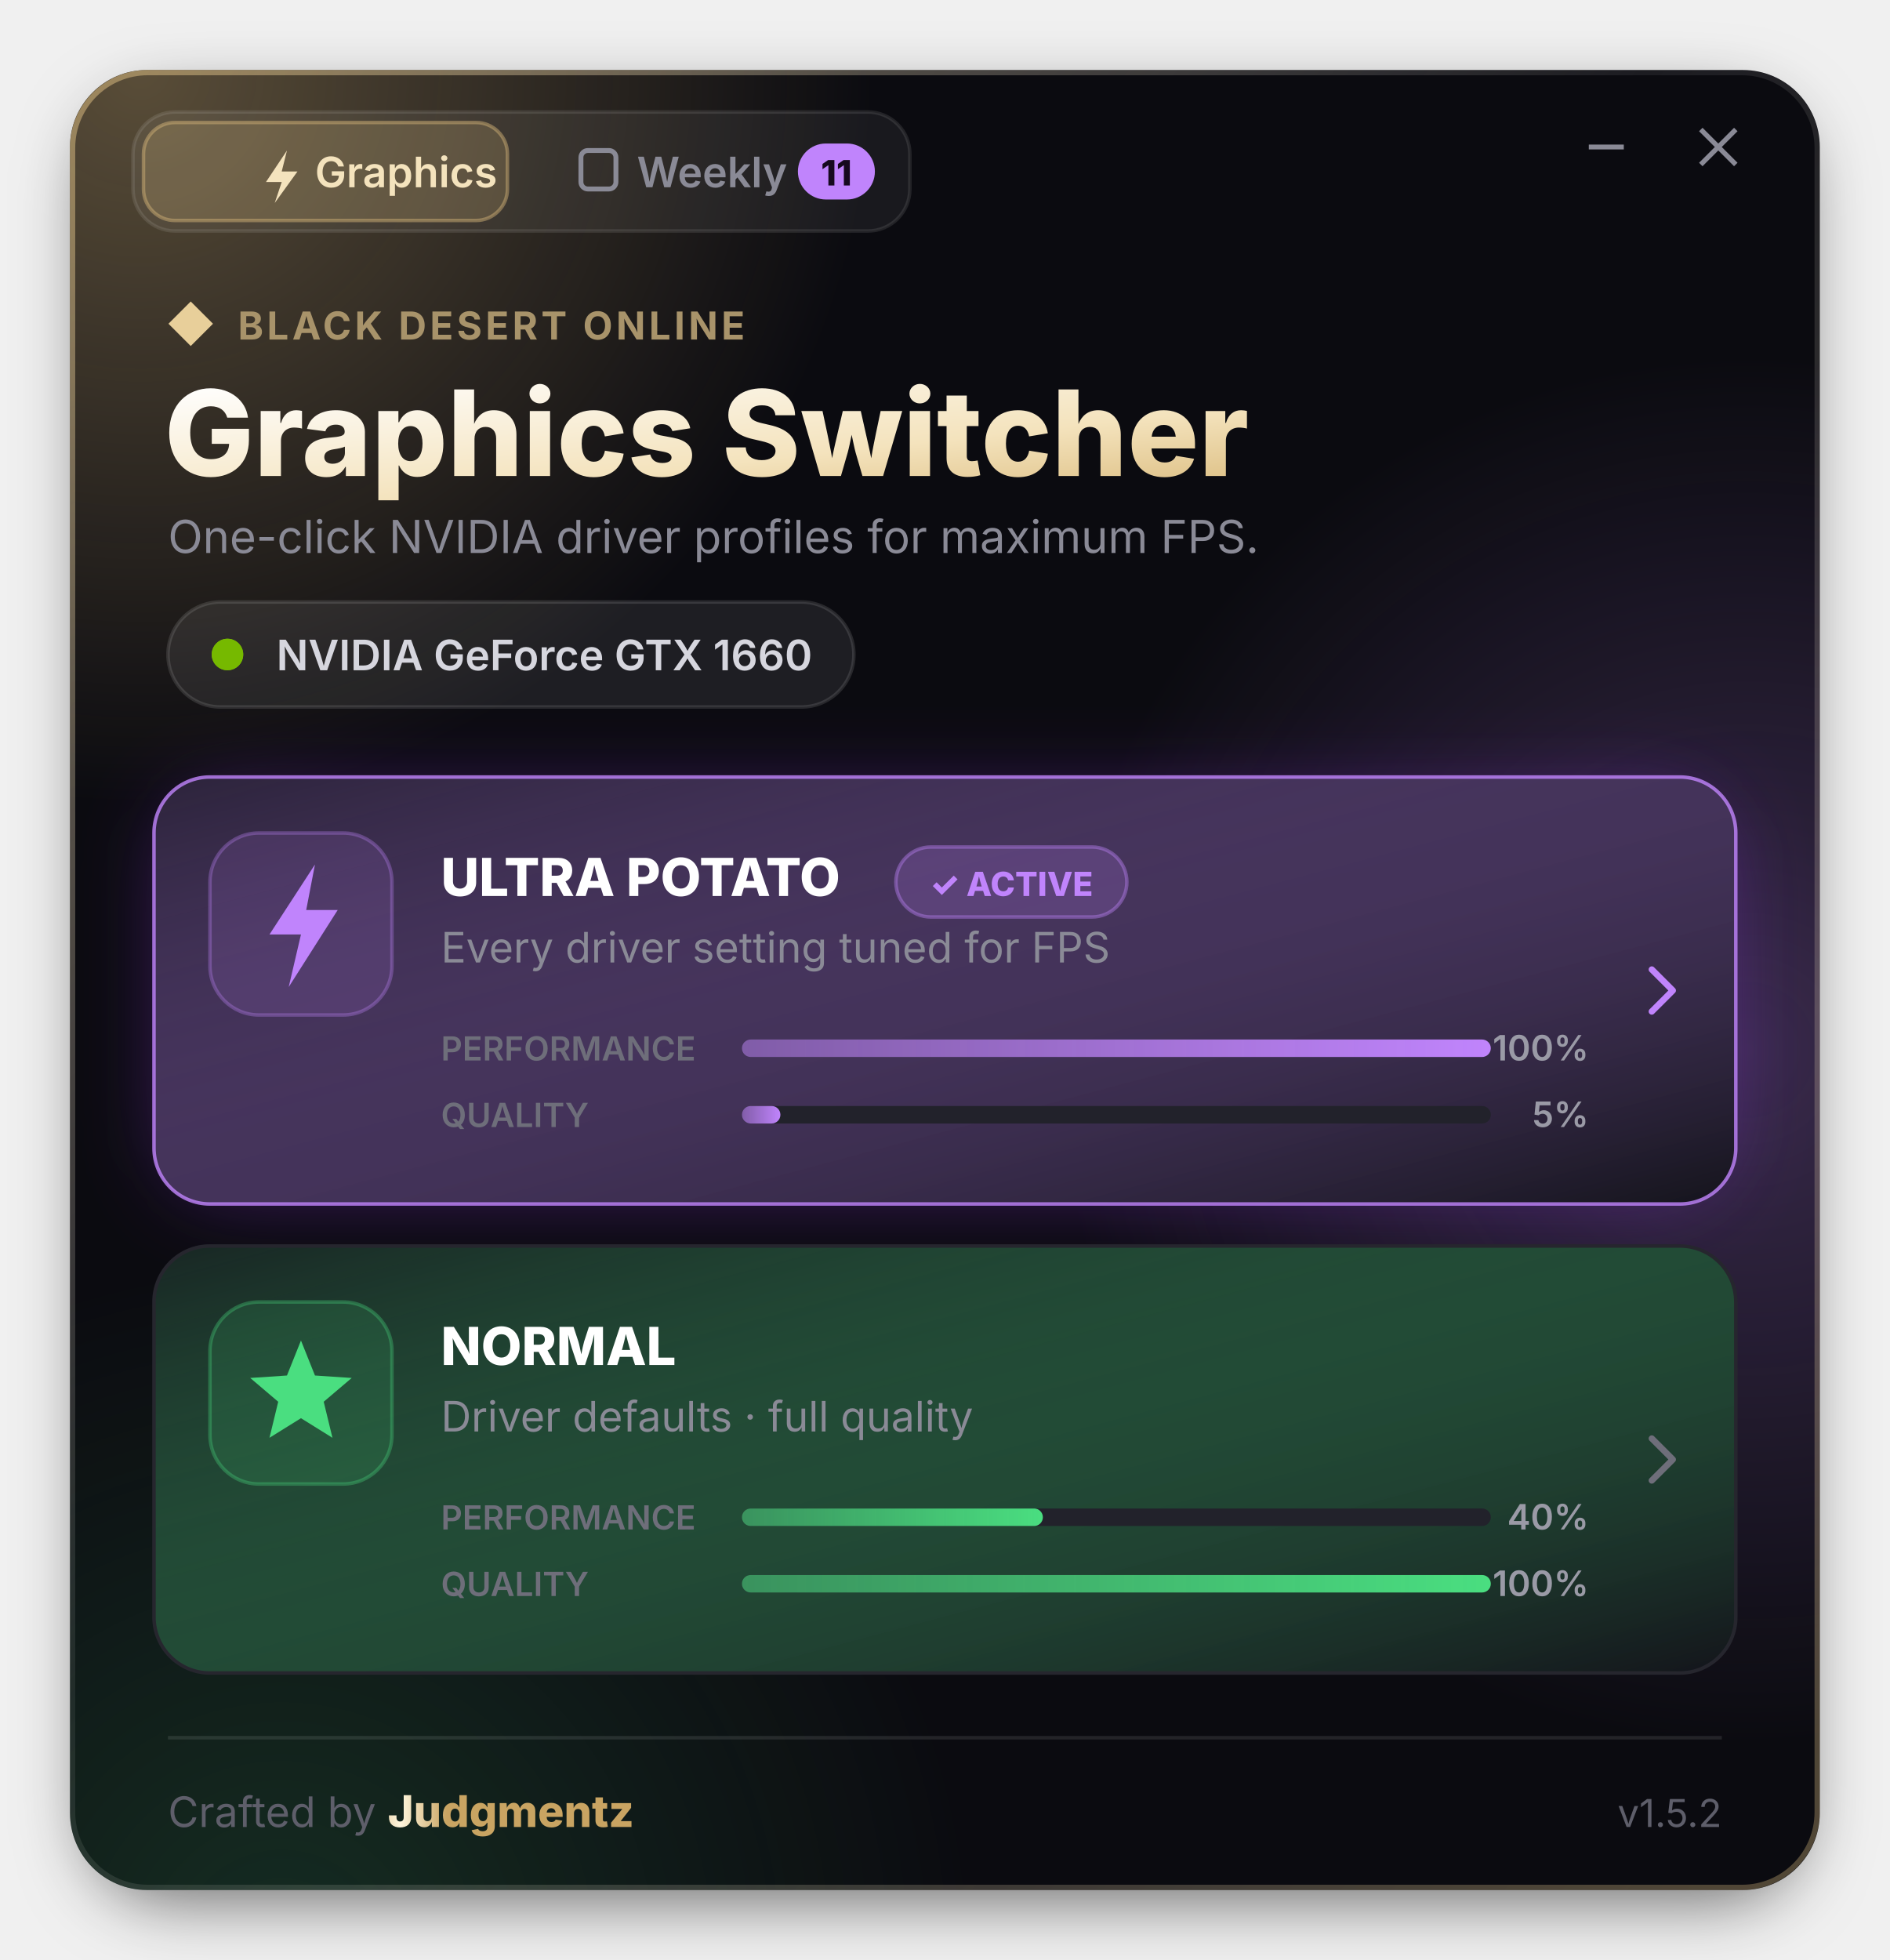
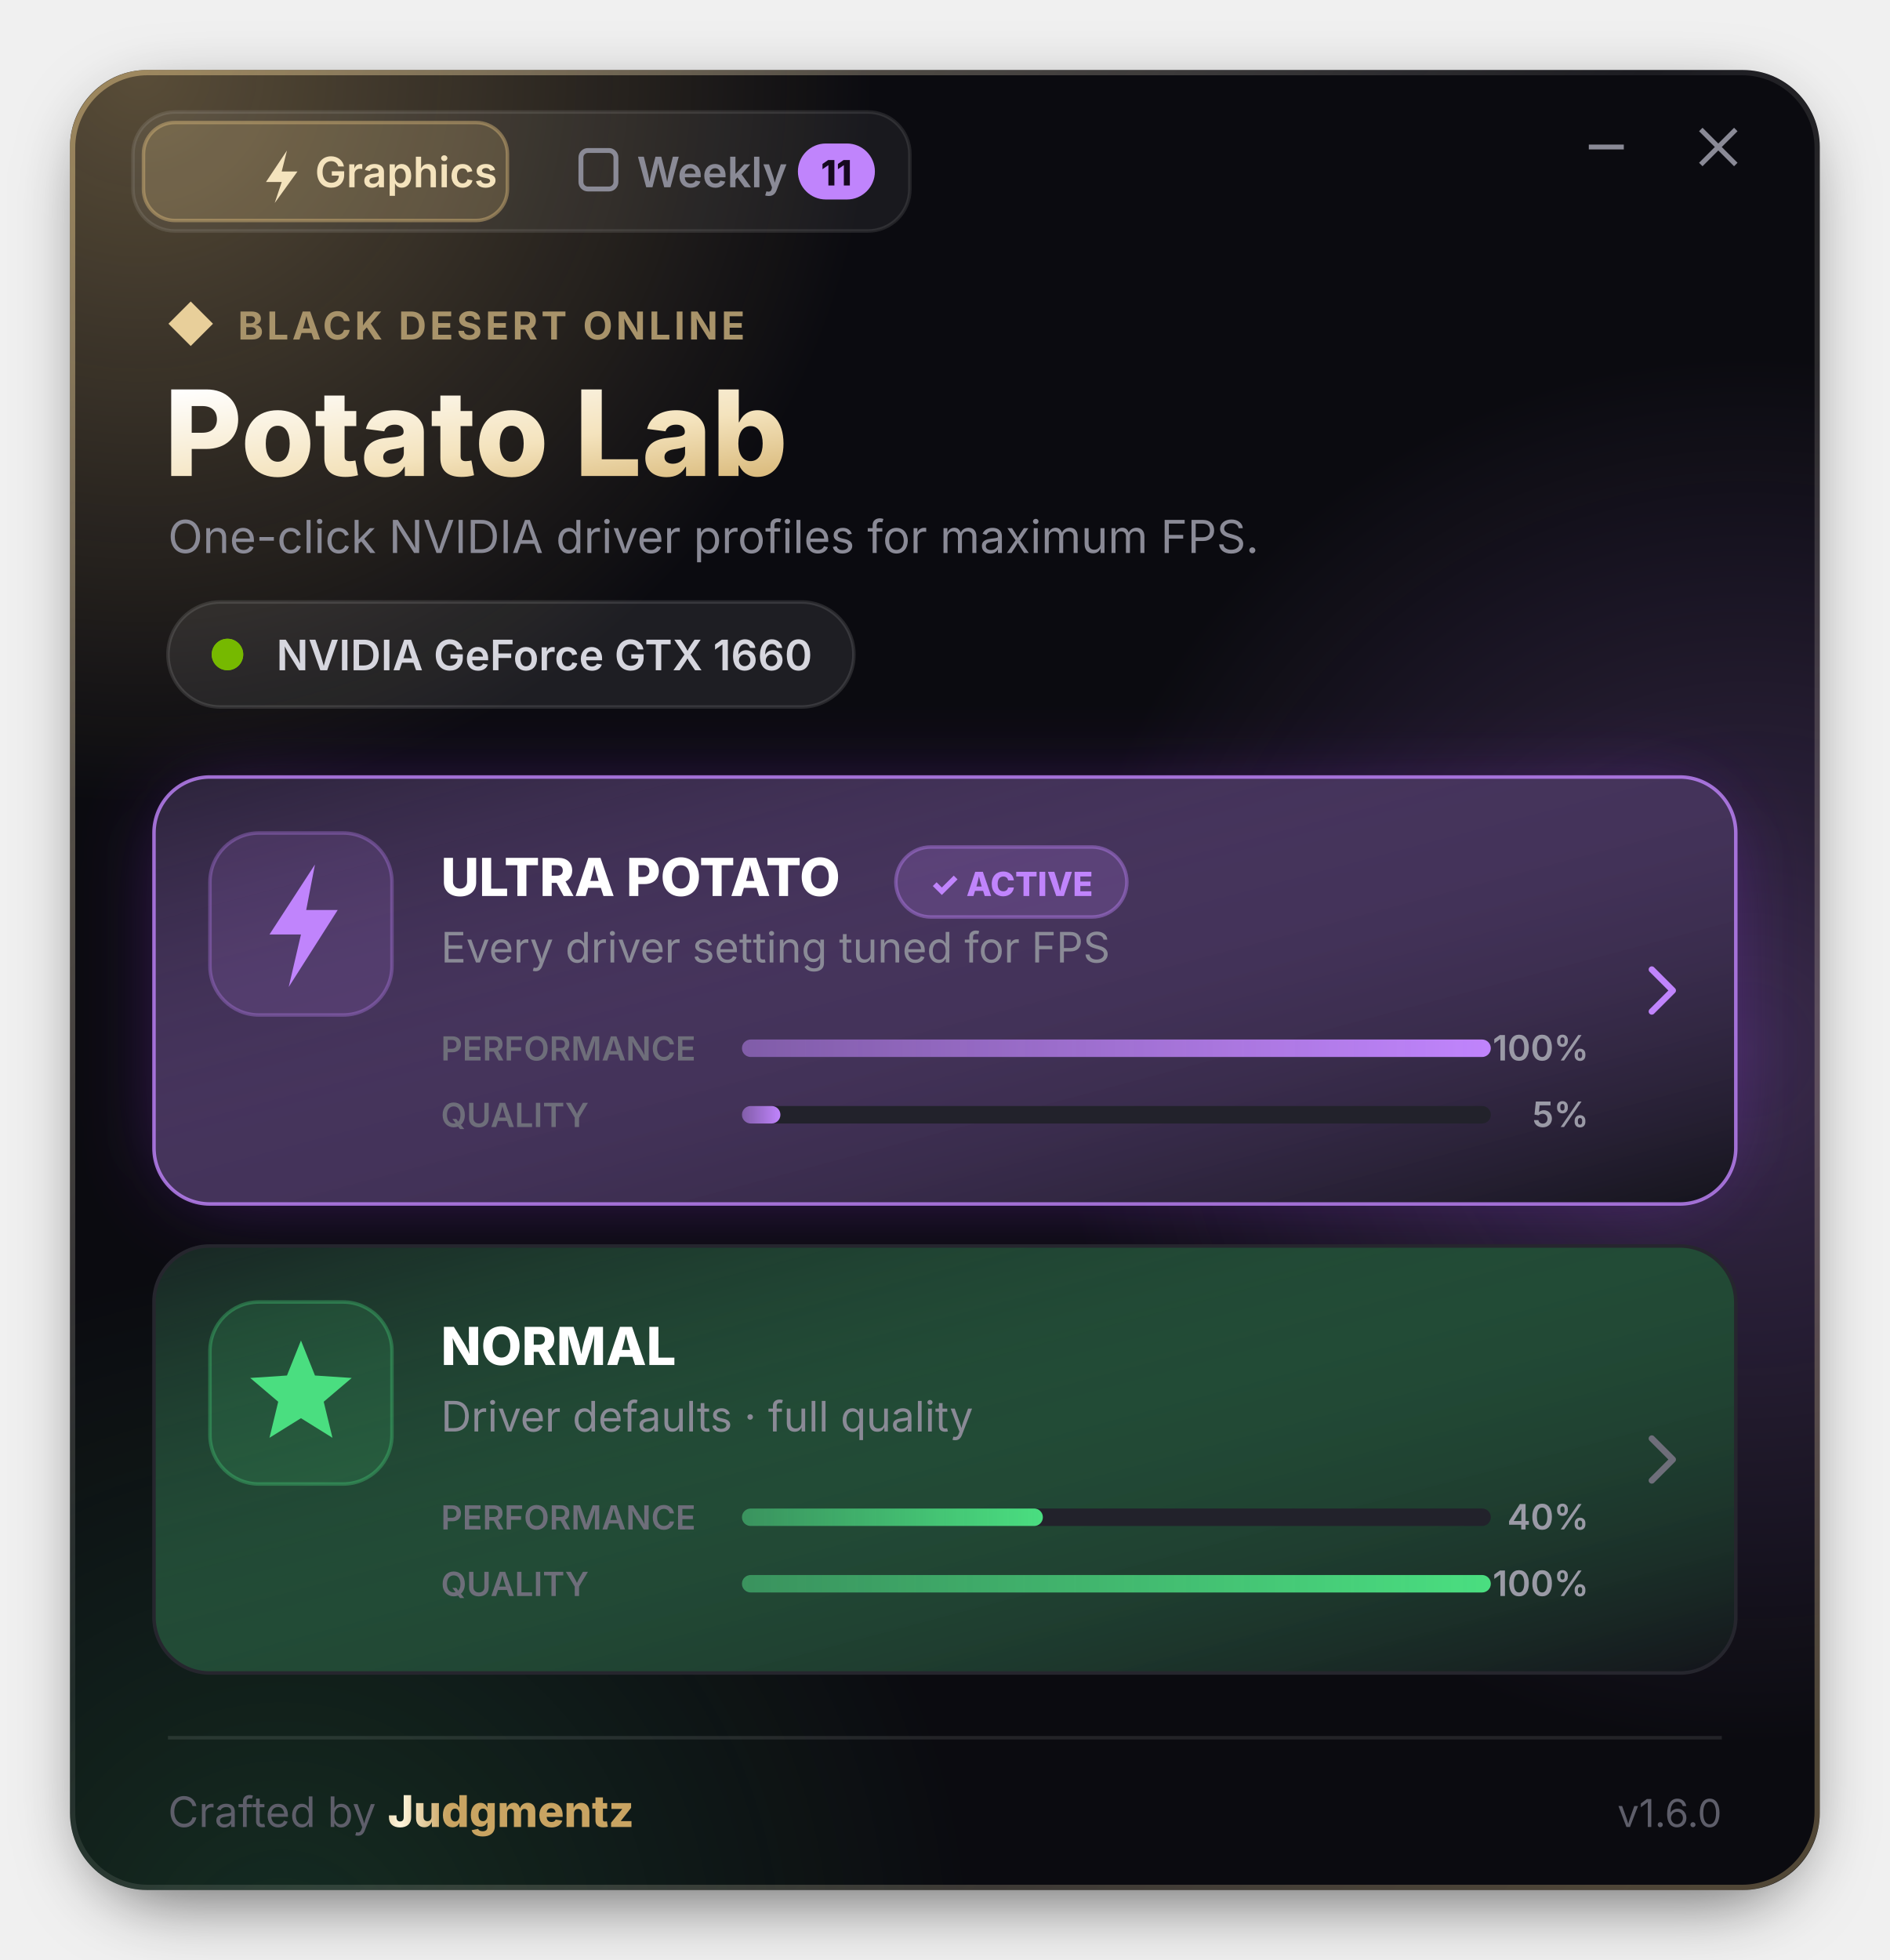
<svg xmlns="http://www.w3.org/2000/svg" width="540" height="560" viewBox="0 0 540 560" font-family="'Segoe UI', Inter, 'Helvetica Neue', Arial, sans-serif">
  <defs>
    <radialGradient id="gold">
      <stop offset="0" stop-color="#D9B97A" stop-opacity=".38" />
      <stop offset="1" stop-color="#D9B97A" stop-opacity="0" />
    </radialGradient>
    <radialGradient id="purple">
      <stop offset="0" stop-color="#C084FC" stop-opacity=".25" />
      <stop offset="1" stop-color="#C084FC" stop-opacity="0" />
    </radialGradient>
    <radialGradient id="green">
      <stop offset="0" stop-color="#4ADE80" stop-opacity=".16" />
      <stop offset="1" stop-color="#4ADE80" stop-opacity="0" />
    </radialGradient>
    <linearGradient id="title" x1="0" y1="0" x2="1" y2="1">
      <stop offset="0" stop-color="#FFFFFF" />
      <stop offset=".6" stop-color="#F4E3BD" />
      <stop offset="1" stop-color="#D9B97A" />
    </linearGradient>
    <linearGradient id="frame" x1="0" y1="0" x2="1" y2="1">
      <stop offset="0" stop-color="#D9B97A" stop-opacity=".55" />
      <stop offset=".45" stop-color="#FFFFFF" stop-opacity=".07" />
      <stop offset="1" stop-color="#D9B97A" stop-opacity=".35" />
    </linearGradient>
    <linearGradient id="cardU" x1="0" y1="0" x2="1" y2="1">
      <stop offset="0" stop-color="#C084FC" stop-opacity=".14" />
      <stop offset="1" stop-color="#13131A" />
    </linearGradient>
    <linearGradient id="cardN" x1="0" y1="0" x2="1" y2="1">
      <stop offset="0" stop-color="#4ADE80" stop-opacity=".09" />
      <stop offset="1" stop-color="#13131A" />
    </linearGradient>
    <linearGradient id="pBar" x1="0" x2="1">
      <stop offset="0" stop-color="#C084FC" stop-opacity=".6" />
      <stop offset="1" stop-color="#C084FC" />
    </linearGradient>
    <linearGradient id="gBar" x1="0" x2="1">
      <stop offset="0" stop-color="#4ADE80" stop-opacity=".6" />
      <stop offset="1" stop-color="#4ADE80" />
    </linearGradient>
    <linearGradient id="name" x1="0" x2="1">
      <stop offset="0" stop-color="#C9A462" />
      <stop offset=".4" stop-color="#C9A462" />
      <stop offset=".5" stop-color="#FFF6DD" />
      <stop offset=".6" stop-color="#C9A462" />
      <stop offset="1" stop-color="#C9A462" />
      <animateTransform attributeName="gradientTransform" type="translate" values="-1 0;1 0" dur="2.6s" repeatCount="indefinite" />
    </linearGradient>
    <filter id="blur" x="-50%" y="-50%" width="200%" height="200%">
      <feGaussianBlur stdDeviation="12" />
    </filter>
    <filter id="shadow" x="-20%" y="-20%" width="140%" height="140%">
      <feGaussianBlur stdDeviation="10" />
    </filter>
    <clipPath id="clip">
      <rect x="20" y="20" width="500" height="520" rx="22" />
    </clipPath>
  </defs>
  <rect x="26" y="30" width="488" height="512" rx="22" fill="#000" opacity=".6" filter="url(#shadow)" />
  <g clip-path="url(#clip)">
    <rect x="20" y="20" width="500" height="520" fill="#0B0B10" />
    <circle cx="40" cy="20" r="210" fill="url(#gold)">
      <animate attributeName="cx" values="40;110;40" dur="10s" repeatCount="indefinite" />
    </circle>
    <circle cx="500" cy="300" r="200" fill="url(#purple)">
      <animate attributeName="cy" values="300;360;300" dur="9s" repeatCount="indefinite" />
    </circle>
    <circle cx="80" cy="560" r="200" fill="url(#green)">
      <animate attributeName="cx" values="80;160;80" dur="12s" repeatCount="indefinite" />
    </circle>
    <g transform="translate(38 32)">
      <rect width="222" height="34" rx="12" fill="#FFFFFF" fill-opacity=".06" stroke="#FFFFFF" stroke-opacity=".1" />
      <rect x="3" y="3" width="104" height="28" rx="9" fill="#D9B97A" fill-opacity=".2" stroke="#D9B97A" stroke-opacity=".45" />
      <path d="M44 11 L38 20 H42.5 L40.5 26 L47 17 H42.5 Z" fill="#F4E3BD" />
      <text x="52" y="21.5" font-size="12" font-weight="600" fill="#F4E3BD">Graphics</text>
      <rect x="128" y="11" width="10" height="11" rx="2" fill="none" stroke="#8A8A96" stroke-width="1.4" />
      <text x="144" y="21.5" font-size="12" font-weight="600" fill="#8A8A96">Weekly</text>
      <rect x="190" y="9" width="22" height="16" rx="8" fill="#C084FC" />
      <text x="201" y="21" font-size="10" font-weight="800" fill="#16091F" text-anchor="middle">11</text>
    </g>
    <path d="M454 42 H464" stroke="#8A8A96" stroke-width="1.4" />
    <path d="M486 37 L496 47 M496 37 L486 47" stroke="#8A8A96" stroke-width="1.4" />
    <rect x="50" y="88" width="9" height="9" fill="#E8CF9A" transform="rotate(45 54.5 92.5)" />
    <text x="68" y="97" font-size="11" font-weight="700" fill="#A8936A" letter-spacing="1">BLACK DESERT ONLINE</text>
-     <text x="47" y="136" font-size="34" font-weight="800" fill="url(#title)">Graphics Switcher</text>
+     <text x="47" y="136" font-size="34" font-weight="800" fill="url(#title)">Potato Lab</text>
    <text x="48" y="158" font-size="13" fill="#8A8A96">One-click NVIDIA driver profiles for maximum FPS.</text>
    <g transform="translate(48 172)">
      <rect width="196" height="30" rx="15" fill="#FFFFFF" fill-opacity=".08" stroke="#FFFFFF" stroke-opacity=".12" />
      <circle cx="17" cy="15" r="4.5" fill="#76B900" />
      <circle cx="17" cy="15" r="4.5" fill="#76B900">
        <animate attributeName="r" values="4.5;11" dur="1.7s" repeatCount="indefinite" />
        <animate attributeName="opacity" values=".6;0" dur="1.7s" repeatCount="indefinite" />
      </circle>
      <text x="31" y="19.5" font-size="12" font-weight="600" fill="#D6D6DE">NVIDIA GeForce GTX 1660</text>
    </g>
    <g transform="translate(44 222)">
      <rect x="4" y="6" width="444" height="112" rx="16" fill="#9333EA" filter="url(#blur)" opacity=".4">
        <animate attributeName="opacity" values=".25;.6;.25" dur="1.8s" repeatCount="indefinite" />
      </rect>
      <rect width="452" height="122" rx="16" fill="#13131A" />
      <rect width="452" height="122" rx="16" fill="url(#cardU)" stroke="#C084FC" stroke-opacity=".8" />
      <rect x="16" y="16" width="52" height="52" rx="14" fill="#C084FC" fill-opacity=".13" stroke="#C084FC" stroke-opacity=".32" />
      <path d="M46 25 L33 45 H42 L38.5 60 L52.5 38 H43.5 Z" fill="#C084FC" />
      <text x="82" y="34" font-size="15" font-weight="800" fill="#FFFFFF">ULTRA POTATO</text>
      <g transform="translate(212 20)">
        <rect width="66" height="20" rx="10" fill="#C084FC" fill-opacity=".18" stroke="#C084FC" stroke-opacity=".4" />
        <text x="33" y="14" font-size="9.5" font-weight="800" fill="#C084FC" text-anchor="middle">✓ ACTIVE</text>
      </g>
      <text x="82" y="53" font-size="12" fill="#8A8A96">Every driver setting tuned for FPS</text>
      <text x="82" y="81" font-size="9.5" font-weight="600" fill="#6E6E7A">PERFORMANCE</text>
      <rect x="168" y="75" width="214" height="5" rx="2.5" fill="#22222B" />
      <rect x="168" y="75" width="214" height="5" rx="2.5" fill="url(#pBar)">
        <animate attributeName="width" values="0;214" dur="1.4s" begin=".3s" fill="freeze" calcMode="spline" keySplines=".16 1 .3 1" />
      </rect>
      <text x="410" y="81" font-size="10" font-weight="600" fill="#9A9AA6" text-anchor="end">100%</text>
      <text x="82" y="100" font-size="9.5" font-weight="600" fill="#6E6E7A">QUALITY</text>
      <rect x="168" y="94" width="214" height="5" rx="2.5" fill="#22222B" />
      <rect x="168" y="94" width="11" height="5" rx="2.5" fill="url(#pBar)">
        <animate attributeName="width" values="0;11" dur="1.4s" begin=".42s" fill="freeze" calcMode="spline" keySplines=".16 1 .3 1" />
      </rect>
      <text x="410" y="100" font-size="10" font-weight="600" fill="#9A9AA6" text-anchor="end">5%</text>
      <path d="M428 55 L434 61 L428 67" stroke="#C084FC" stroke-width="1.8" fill="none" stroke-linecap="round" stroke-linejoin="round" />
    </g>
    <g transform="translate(44 356)">
      <rect width="452" height="122" rx="16" fill="#13131A" />
      <rect width="452" height="122" rx="16" fill="url(#cardN)" stroke="#26262E" />
      <rect x="16" y="16" width="52" height="52" rx="14" fill="#4ADE80" fill-opacity=".13" stroke="#4ADE80" stroke-opacity=".32" />
      <path d="M42 27 L46 37 L56.5 37.7 L48.5 44.5 L51 54.8 L42 49.2 L33 54.8 L35.5 44.5 L27.5 37.7 L38 37 Z" fill="#4ADE80" />
      <text x="82" y="34" font-size="15" font-weight="800" fill="#FFFFFF">NORMAL</text>
      <text x="82" y="53" font-size="12" fill="#8A8A96">Driver defaults  ·  full quality</text>
      <text x="82" y="81" font-size="9.5" font-weight="600" fill="#6E6E7A">PERFORMANCE</text>
      <rect x="168" y="75" width="214" height="5" rx="2.5" fill="#22222B" />
      <rect x="168" y="75" width="86" height="5" rx="2.5" fill="url(#gBar)">
        <animate attributeName="width" values="0;86" dur="1.4s" begin=".55s" fill="freeze" calcMode="spline" keySplines=".16 1 .3 1" />
      </rect>
      <text x="410" y="81" font-size="10" font-weight="600" fill="#9A9AA6" text-anchor="end">40%</text>
      <text x="82" y="100" font-size="9.5" font-weight="600" fill="#6E6E7A">QUALITY</text>
      <rect x="168" y="94" width="214" height="5" rx="2.5" fill="#22222B" />
      <rect x="168" y="94" width="214" height="5" rx="2.5" fill="url(#gBar)">
        <animate attributeName="width" values="0;214" dur="1.4s" begin=".67s" fill="freeze" calcMode="spline" keySplines=".16 1 .3 1" />
      </rect>
      <text x="410" y="100" font-size="10" font-weight="600" fill="#9A9AA6" text-anchor="end">100%</text>
      <path d="M428 55 L434 61 L428 67" stroke="#6E6E7A" stroke-width="1.8" fill="none" stroke-linecap="round" stroke-linejoin="round" />
    </g>
    <rect x="48" y="496" width="444" height="1" fill="#FFFFFF" fill-opacity=".1" />
    <text x="48" y="522" font-size="12" fill="#5E5E6A">Crafted by <tspan font-weight="800" font-size="12.5" fill="url(#name)">Judgmentz</tspan>
    </text>
-     <text x="492" y="522" font-size="11" fill="#5E5E6A" text-anchor="end">v1.5.2</text>
+     <text x="492" y="522" font-size="11" fill="#5E5E6A" text-anchor="end">v1.6.0</text>
  </g>
  <rect x="20.75" y="20.75" width="498.5" height="518.5" rx="21.5" fill="none" stroke="url(#frame)" stroke-width="1.5" />
</svg>
